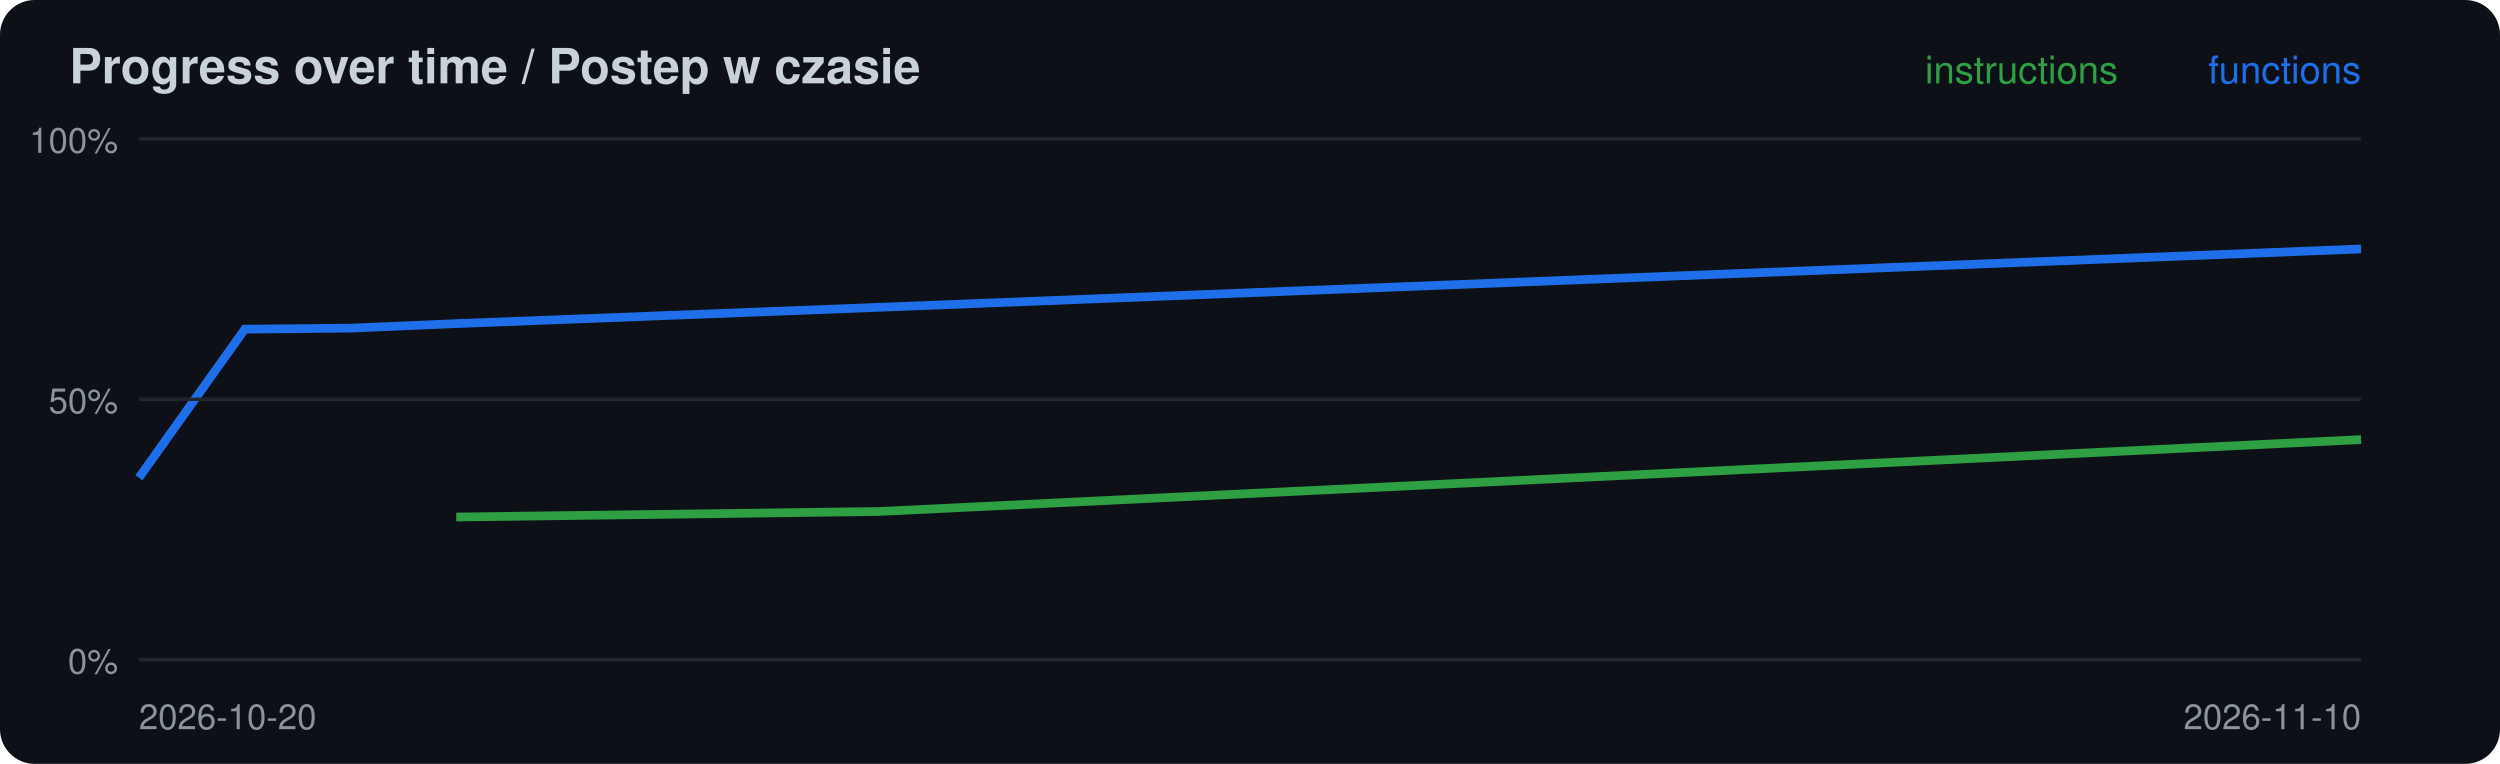
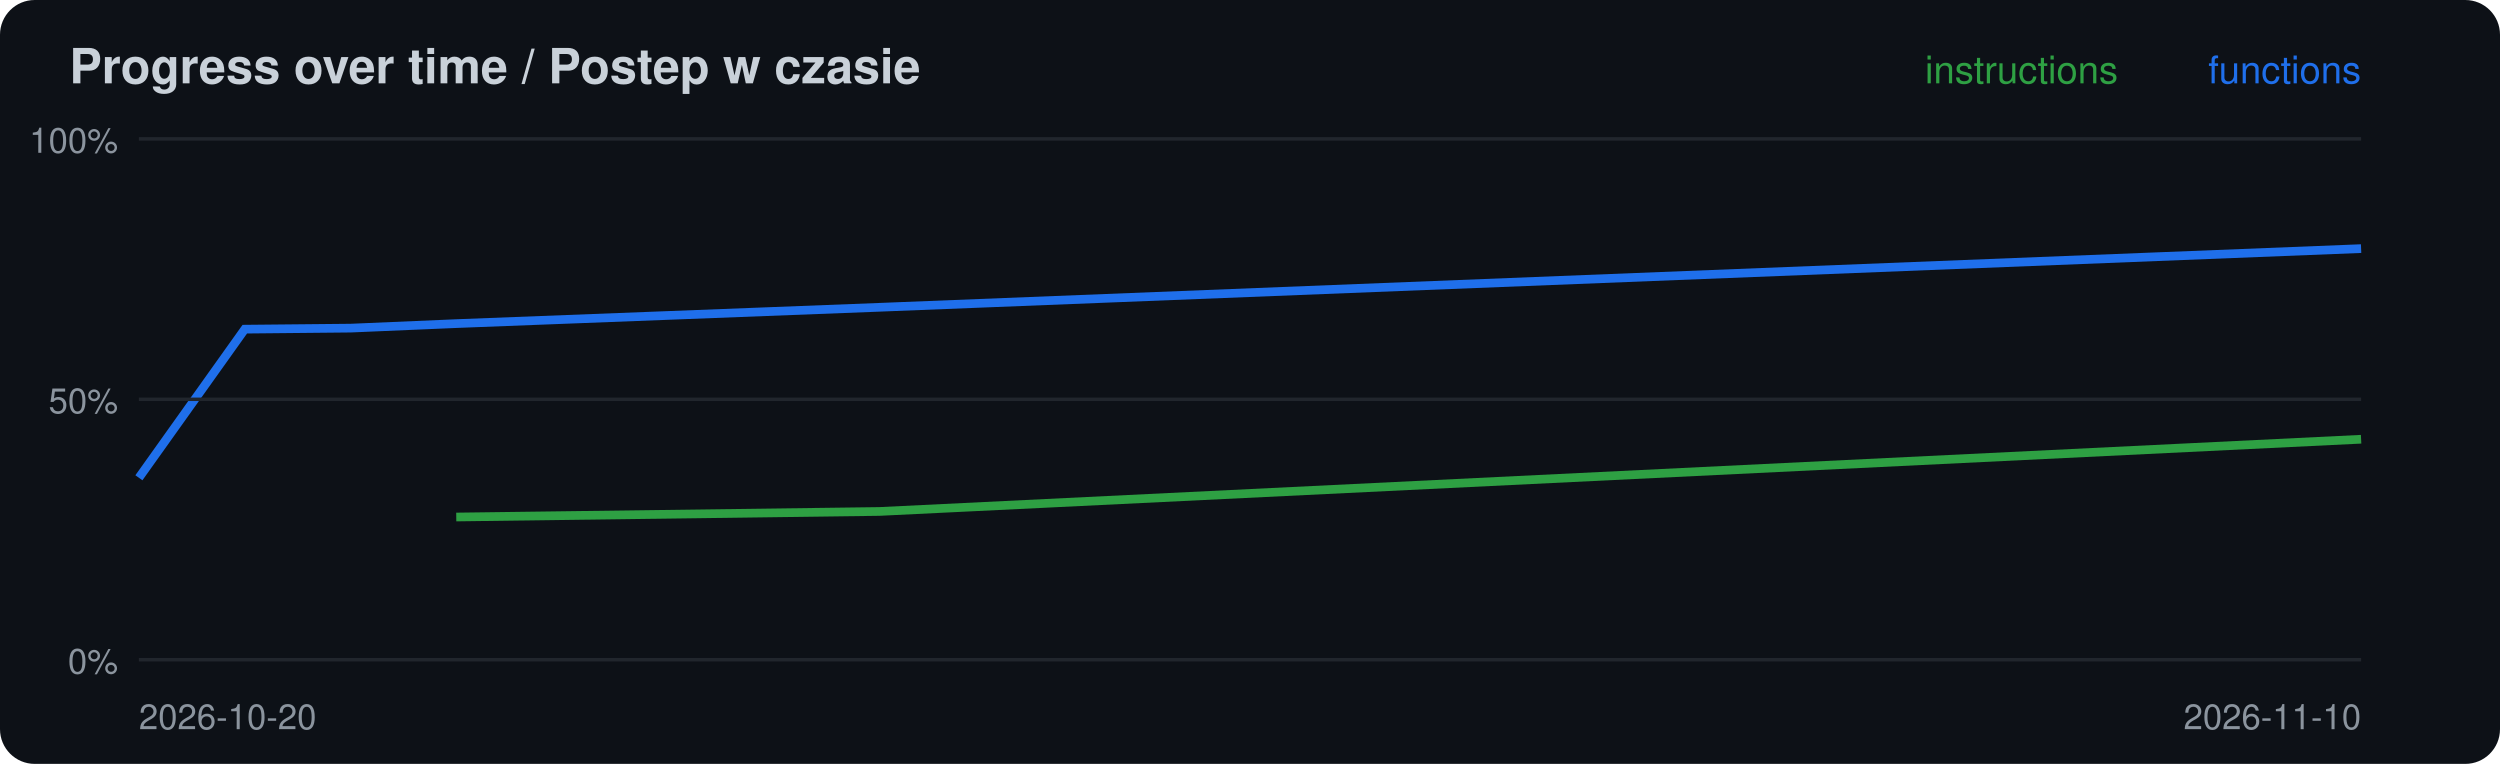
<svg xmlns="http://www.w3.org/2000/svg" width="720" height="220" viewBox="0 0 720 220">
  <rect width="720" height="220" rx="10" fill="#0d1117" />
  <text x="20" y="24" font-family="-apple-system,Segoe UI,Helvetica,Arial,sans-serif" font-size="14" font-weight="600" fill="#c9d1d9">Progress over time / Postep w czasie</text>
-   <polyline points="131.4,148.9 253.3,147.3 680.0,126.6" fill="none" stroke="#2ea043" stroke-width="2.5" />
-   <polyline points="40.0,137.6 70.5,94.8 101.0,94.5 131.4,93.2 253.3,88.5 680.0,71.7" fill="none" stroke="#1f6feb" stroke-width="2.5" />
+   <polyline points="131.4,148.9 253.3,147.3 680.0,126.5" fill="none" stroke="#2ea043" stroke-width="2.5" />
+   <polyline points="40.0,137.6 70.5,94.8 101.0,94.5 131.4,93.2 253.3,88.5 680.0,71.6" fill="none" stroke="#1f6feb" stroke-width="2.5" />
  <line x1="40" x2="680" y1="190.0" y2="190.0" stroke="#21262d" />
  <text x="34" y="194.0" font-family="-apple-system,Segoe UI,Helvetica,Arial,sans-serif" font-size="10" fill="#8b949e" text-anchor="end">0%</text>
  <line x1="40" x2="680" y1="115.0" y2="115.0" stroke="#21262d" />
  <text x="34" y="119.0" font-family="-apple-system,Segoe UI,Helvetica,Arial,sans-serif" font-size="10" fill="#8b949e" text-anchor="end">50%</text>
  <line x1="40" x2="680" y1="40.0" y2="40.0" stroke="#21262d" />
  <text x="34" y="44.0" font-family="-apple-system,Segoe UI,Helvetica,Arial,sans-serif" font-size="10" fill="#8b949e" text-anchor="end">100%</text>
  <text x="40" y="210" font-family="-apple-system,Segoe UI,Helvetica,Arial,sans-serif" font-size="10" fill="#8b949e">2026-10-20</text>
  <text x="680" y="24" font-family="-apple-system,Segoe UI,Helvetica,Arial,sans-serif" font-size="11" fill="#1f6feb" text-anchor="end">functions</text>
  <text x="610" y="24" font-family="-apple-system,Segoe UI,Helvetica,Arial,sans-serif" font-size="11" fill="#2ea043" text-anchor="end">instructions</text>
  <text x="680" y="210" font-family="-apple-system,Segoe UI,Helvetica,Arial,sans-serif" font-size="10" fill="#8b949e" text-anchor="end">2026-11-10</text>
</svg>
